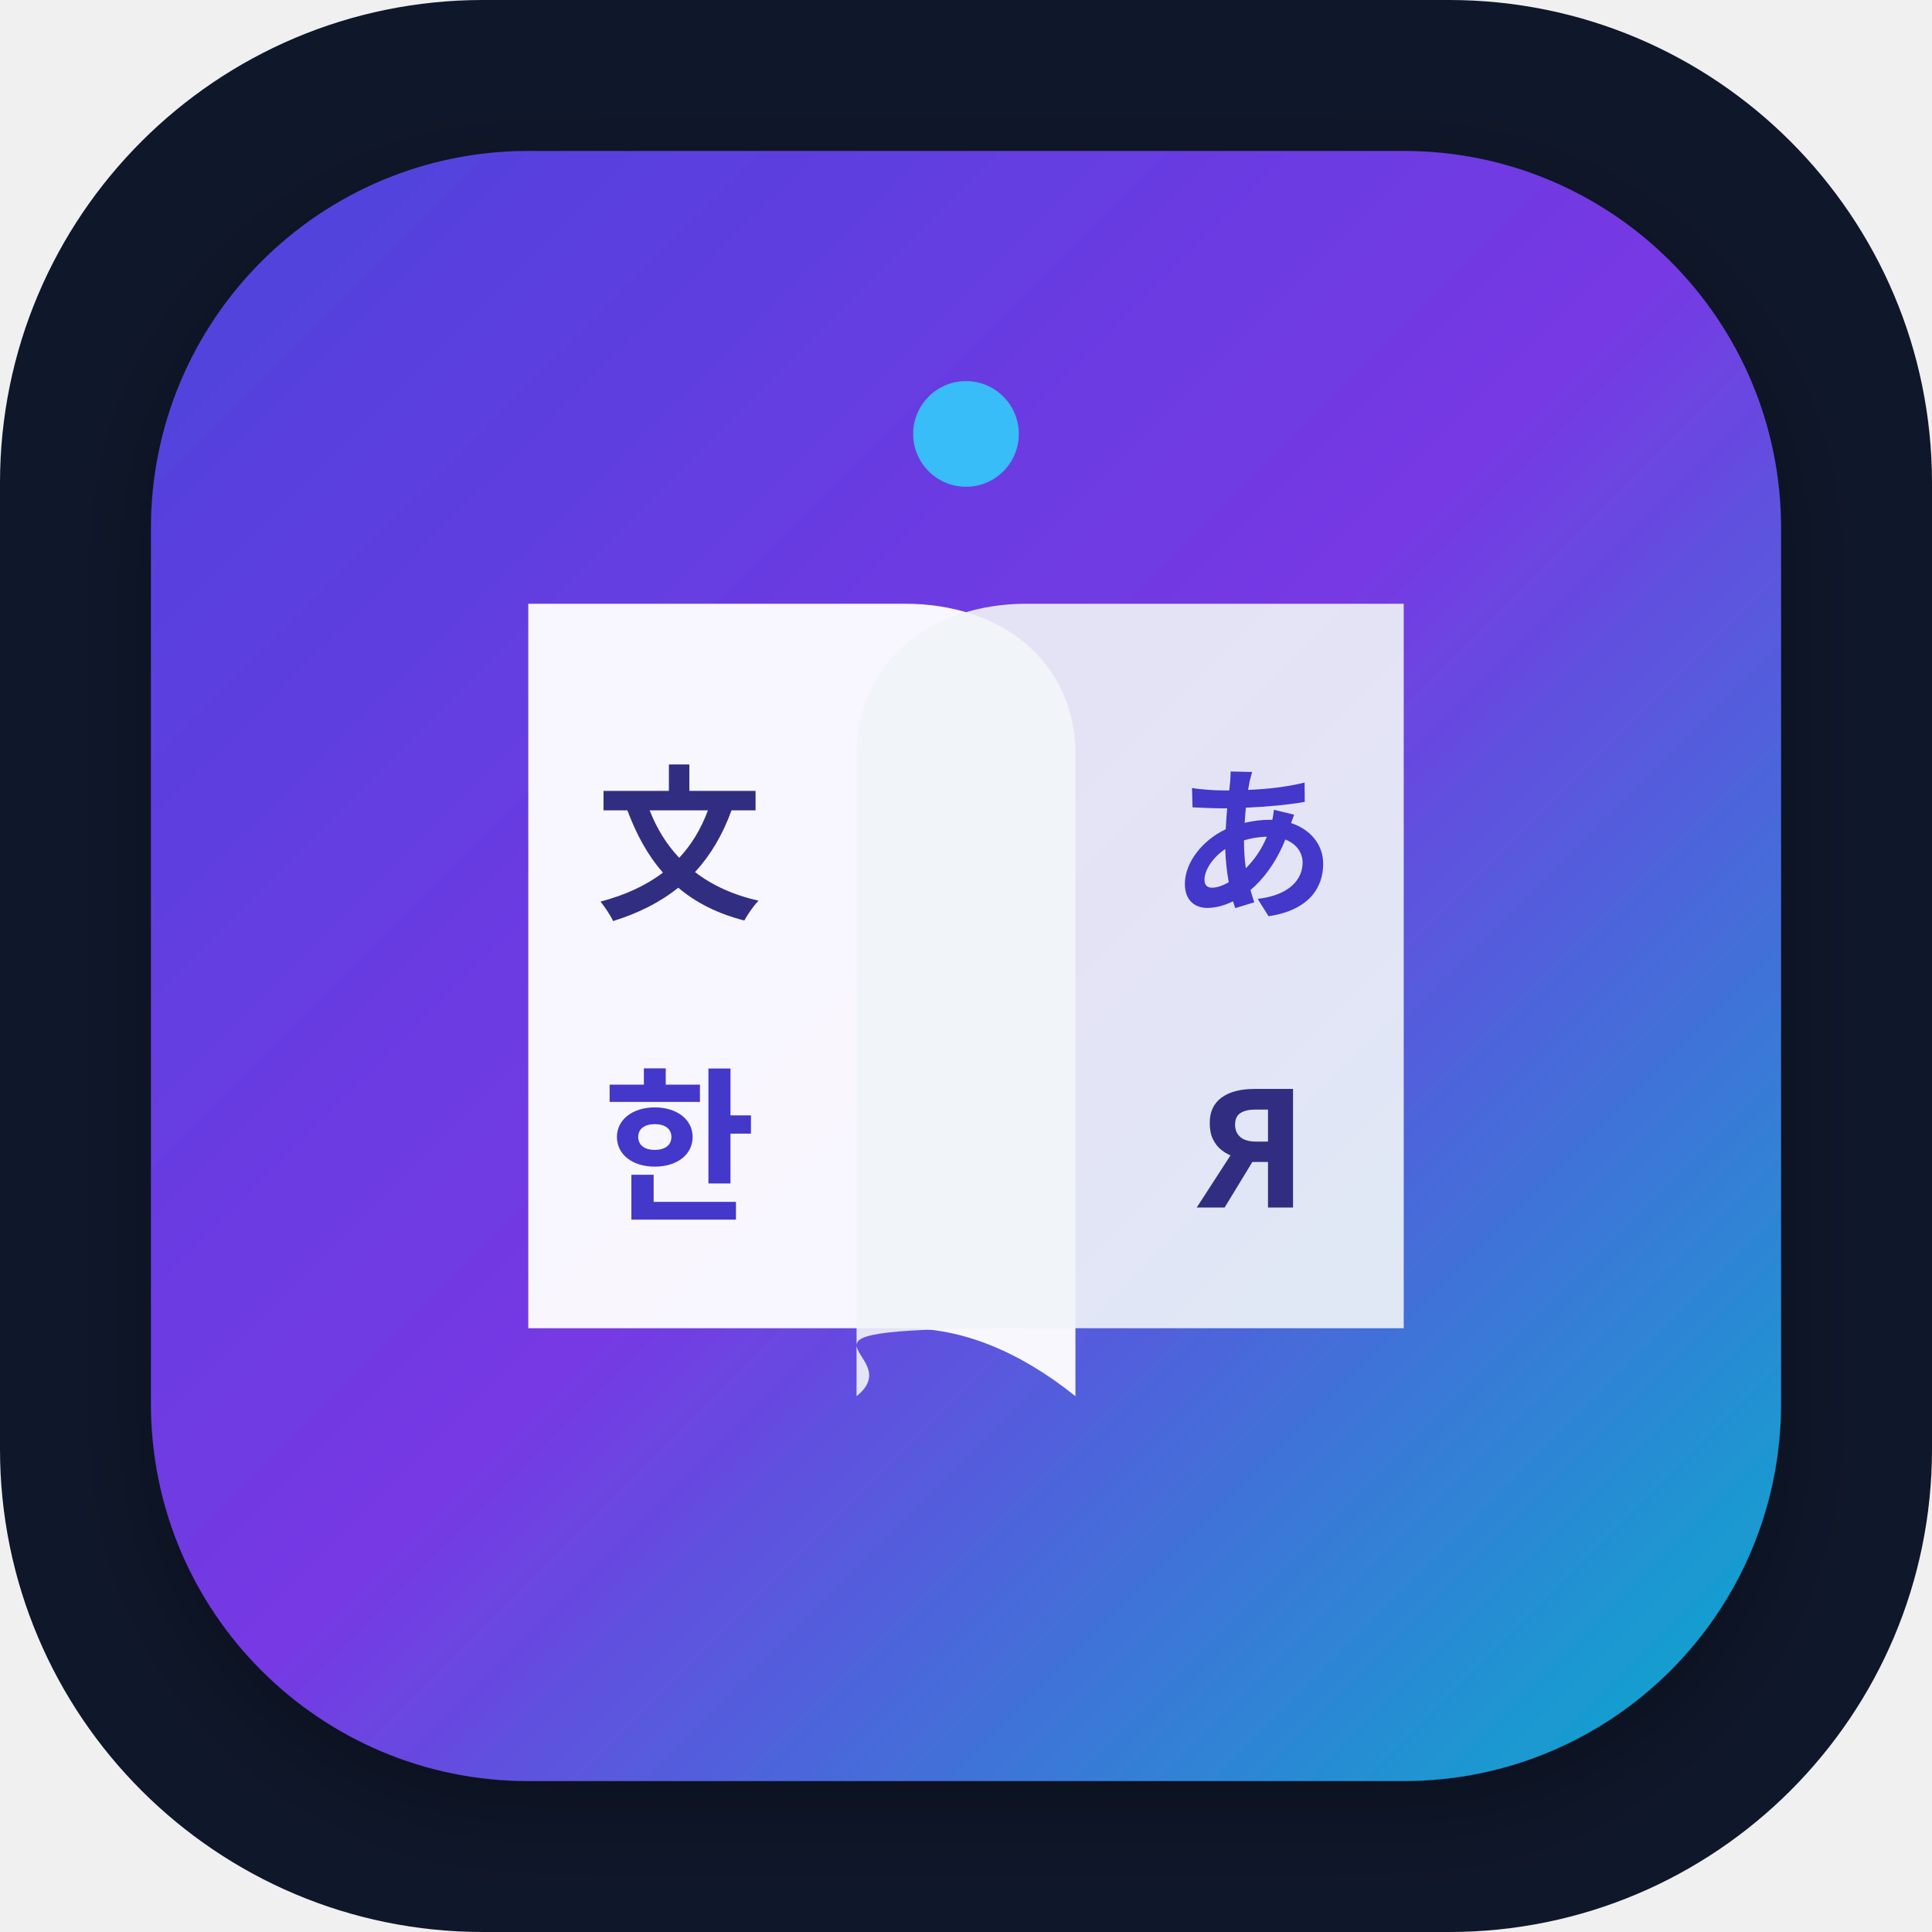
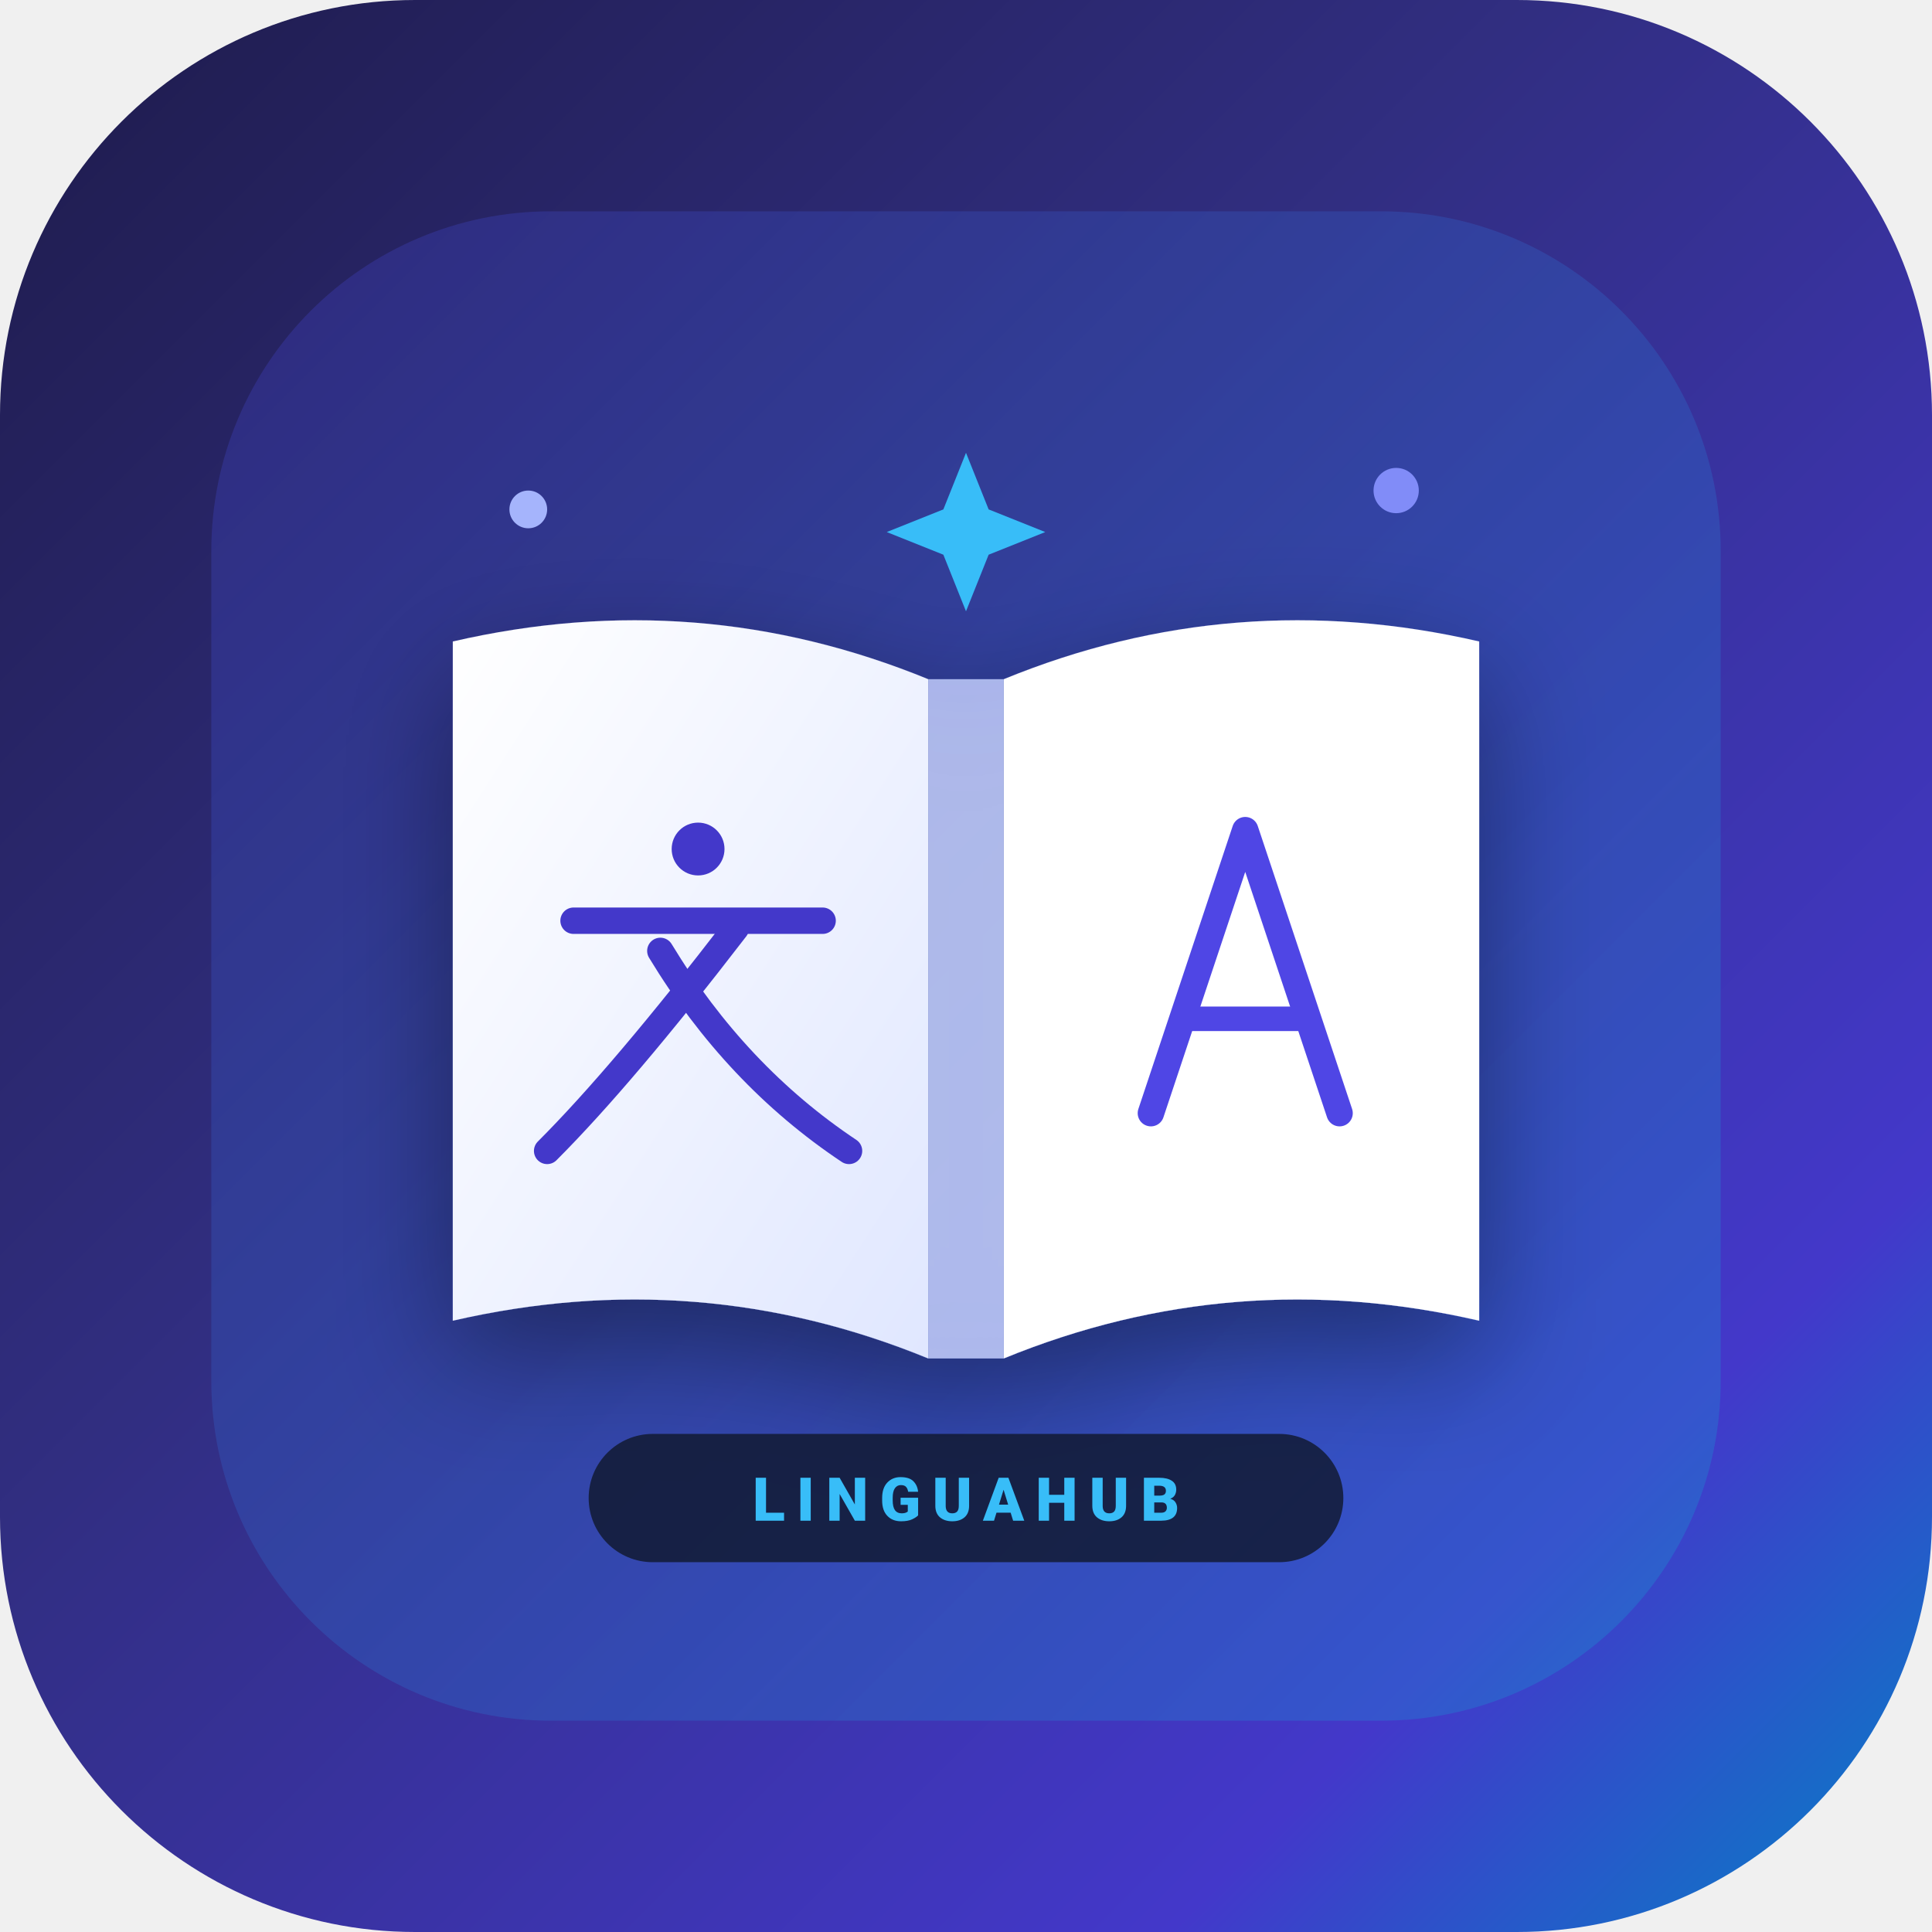
- <svg xmlns="http://www.w3.org/2000/svg" viewBox="0 0 512 512">
+ <svg xmlns="http://www.w3.org/2000/svg" viewBox="0 0 512 512" width="512" height="512">
  <defs>
-     <linearGradient id="grad" x1="0%" y1="0%" x2="100%" y2="100%">
+     <linearGradient id="bgGrad" x1="0%" y1="0%" x2="100%" y2="100%">
+       <stop offset="0%" stop-color="#1e1b4b" />
+       <stop offset="40%" stop-color="#312e81" />
+       <stop offset="80%" stop-color="#4338ca" />
+       <stop offset="100%" stop-color="#0284c7" />
+     </linearGradient>
+     <linearGradient id="cardGrad" x1="0%" y1="0%" x2="100%" y2="100%">
      <stop offset="0%" stop-color="#4f46e5" />
-       <stop offset="50%" stop-color="#7c3aed" />
      <stop offset="100%" stop-color="#06b6d4" />
    </linearGradient>
-     <filter id="shadow" x="-10%" y="-10%" width="120%" height="120%">
-       <feDropShadow dx="0" dy="8" stdDeviation="12" flood-color="#000" flood-opacity="0.3" />
+     <linearGradient id="pageGrad" x1="0%" y1="0%" x2="100%" y2="100%">
+       <stop offset="0%" stop-color="#ffffff" />
+       <stop offset="100%" stop-color="#e0e7ff" />
+     </linearGradient>
+     <filter id="glow" x="-20%" y="-20%" width="140%" height="140%">
+       <feDropShadow dx="0" dy="12" stdDeviation="16" flood-color="#000000" flood-opacity="0.4" />
    </filter>
  </defs>
-   <rect width="512" height="512" rx="128" fill="#0f172a" />
-   <rect x="40" y="40" width="432" height="432" rx="100" fill="url(#grad)" filter="url(#shadow)" opacity="0.95" />
-   <path d="M140 160h100c25 0 45 15 45 40v170c-15-12-30-18-45-18H140V160z" fill="#ffffff" fill-opacity="0.95" />
-   <path d="M372 160H272c-25 0-45 15-45 40v170c15-12-30-18 45-18h100V160z" fill="#f1f5f9" fill-opacity="0.9" />
-   <text x="180" y="240" font-family="sans-serif" font-weight="900" font-size="44" fill="#312e81" text-anchor="middle">文</text>
-   <text x="332" y="240" font-family="sans-serif" font-weight="900" font-size="44" fill="#4338ca" text-anchor="middle">あ</text>
-   <text x="180" y="320" font-family="sans-serif" font-weight="900" font-size="44" fill="#4338ca" text-anchor="middle">한</text>
-   <text x="332" y="320" font-family="sans-serif" font-weight="900" font-size="44" fill="#312e81" text-anchor="middle">Я</text>
-   <circle cx="256" cy="115" r="14" fill="#38bdf8" />
+   <rect width="512" height="512" rx="110" fill="url(#bgGrad)" />
+   <g>
+     <rect x="56" y="56" width="400" height="400" rx="90" fill="url(#cardGrad)" opacity="0.25" />
+     <g filter="url(#glow)">
+       <path d="M 120 170 Q 185 155 246 180 L 246 360 Q 185 335 120 350 Z" fill="url(#pageGrad)" />
+       <path d="M 392 170 Q 327 155 266 180 L 266 360 Q 327 335 392 350 Z" fill="#ffffff" />
+       <path d="M 246 180 L 266 180 L 266 360 L 246 360 Z" fill="#c7d2fe" opacity="0.8" />
+     </g>
+     <circle cx="185" cy="225" r="7" fill="#4338ca" />
+     <path d="M 152 244 L 218 244" stroke="#4338ca" stroke-width="7" stroke-linecap="round" />
+     <path d="M 195 246 Q 165 285 145 305" stroke="#4338ca" stroke-width="7" stroke-linecap="round" fill="none" />
+     <path d="M 175 252 Q 195 285 225 305" stroke="#4338ca" stroke-width="7" stroke-linecap="round" fill="none" />
+     <path d="M 330 220 L 305 295 M 330 220 L 355 295" stroke="#4f46e5" stroke-width="7" stroke-linecap="round" />
+     <path d="M 314 270 L 346 270" stroke="#4f46e5" stroke-width="6.5" stroke-linecap="round" />
+     <path d="M 256 120 L 262 135 L 277 141 L 262 147 L 256 162 L 250 147 L 235 141 L 250 135 Z" fill="#38bdf8" />
+     <circle cx="370" cy="130" r="6" fill="#818cf8" />
+     <circle cx="140" cy="135" r="5" fill="#a5b4fc" />
+     <rect x="156" y="380" width="200" height="34" rx="17" fill="#0f172a" opacity="0.8" />
+     <text x="256" y="403" font-family="-apple-system, BlinkMacSystemFont, 'Segoe UI', Roboto, sans-serif" font-weight="900" font-size="16" fill="#38bdf8" letter-spacing="3" text-anchor="middle">LINGUAHUB</text>
+   </g>
</svg>
